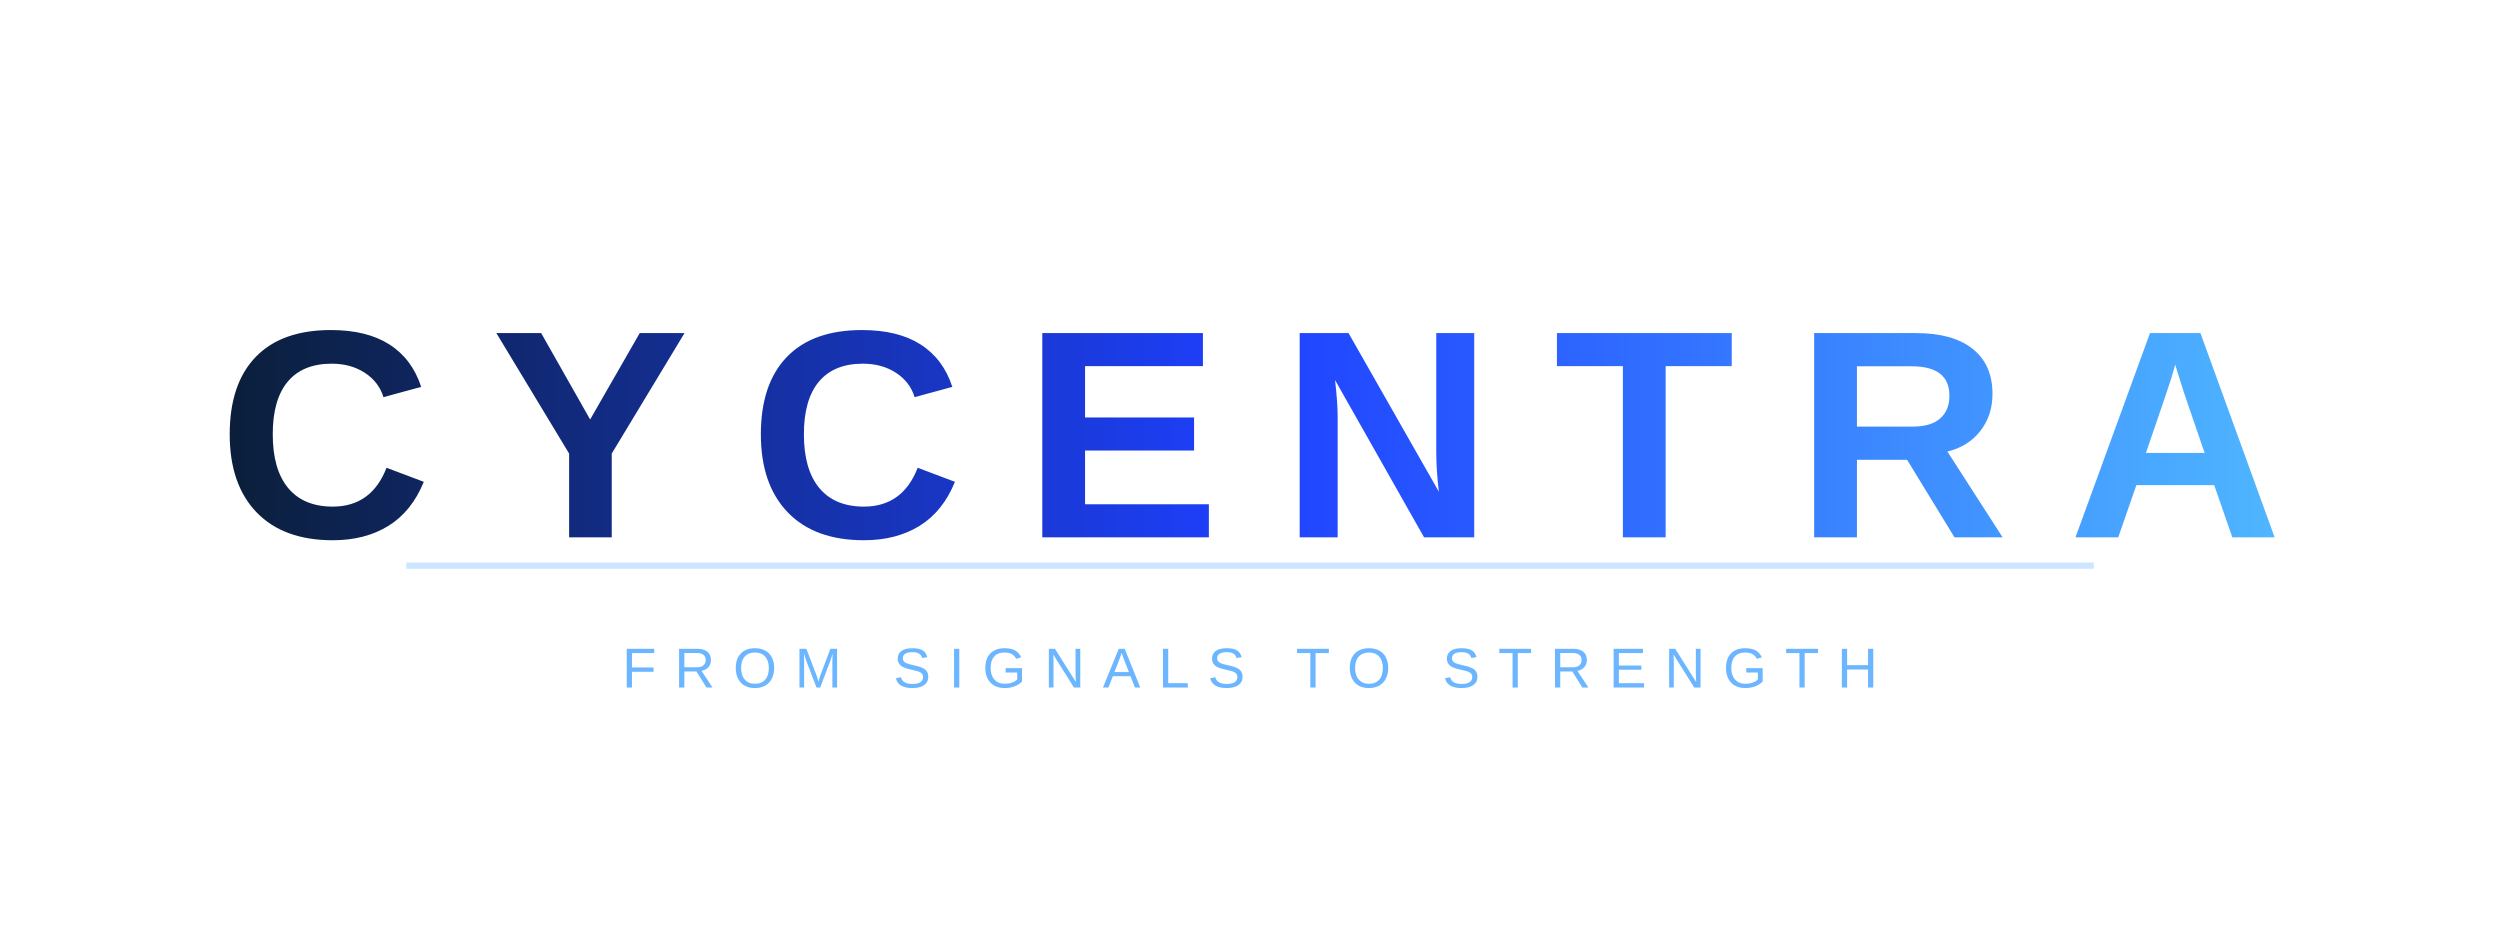
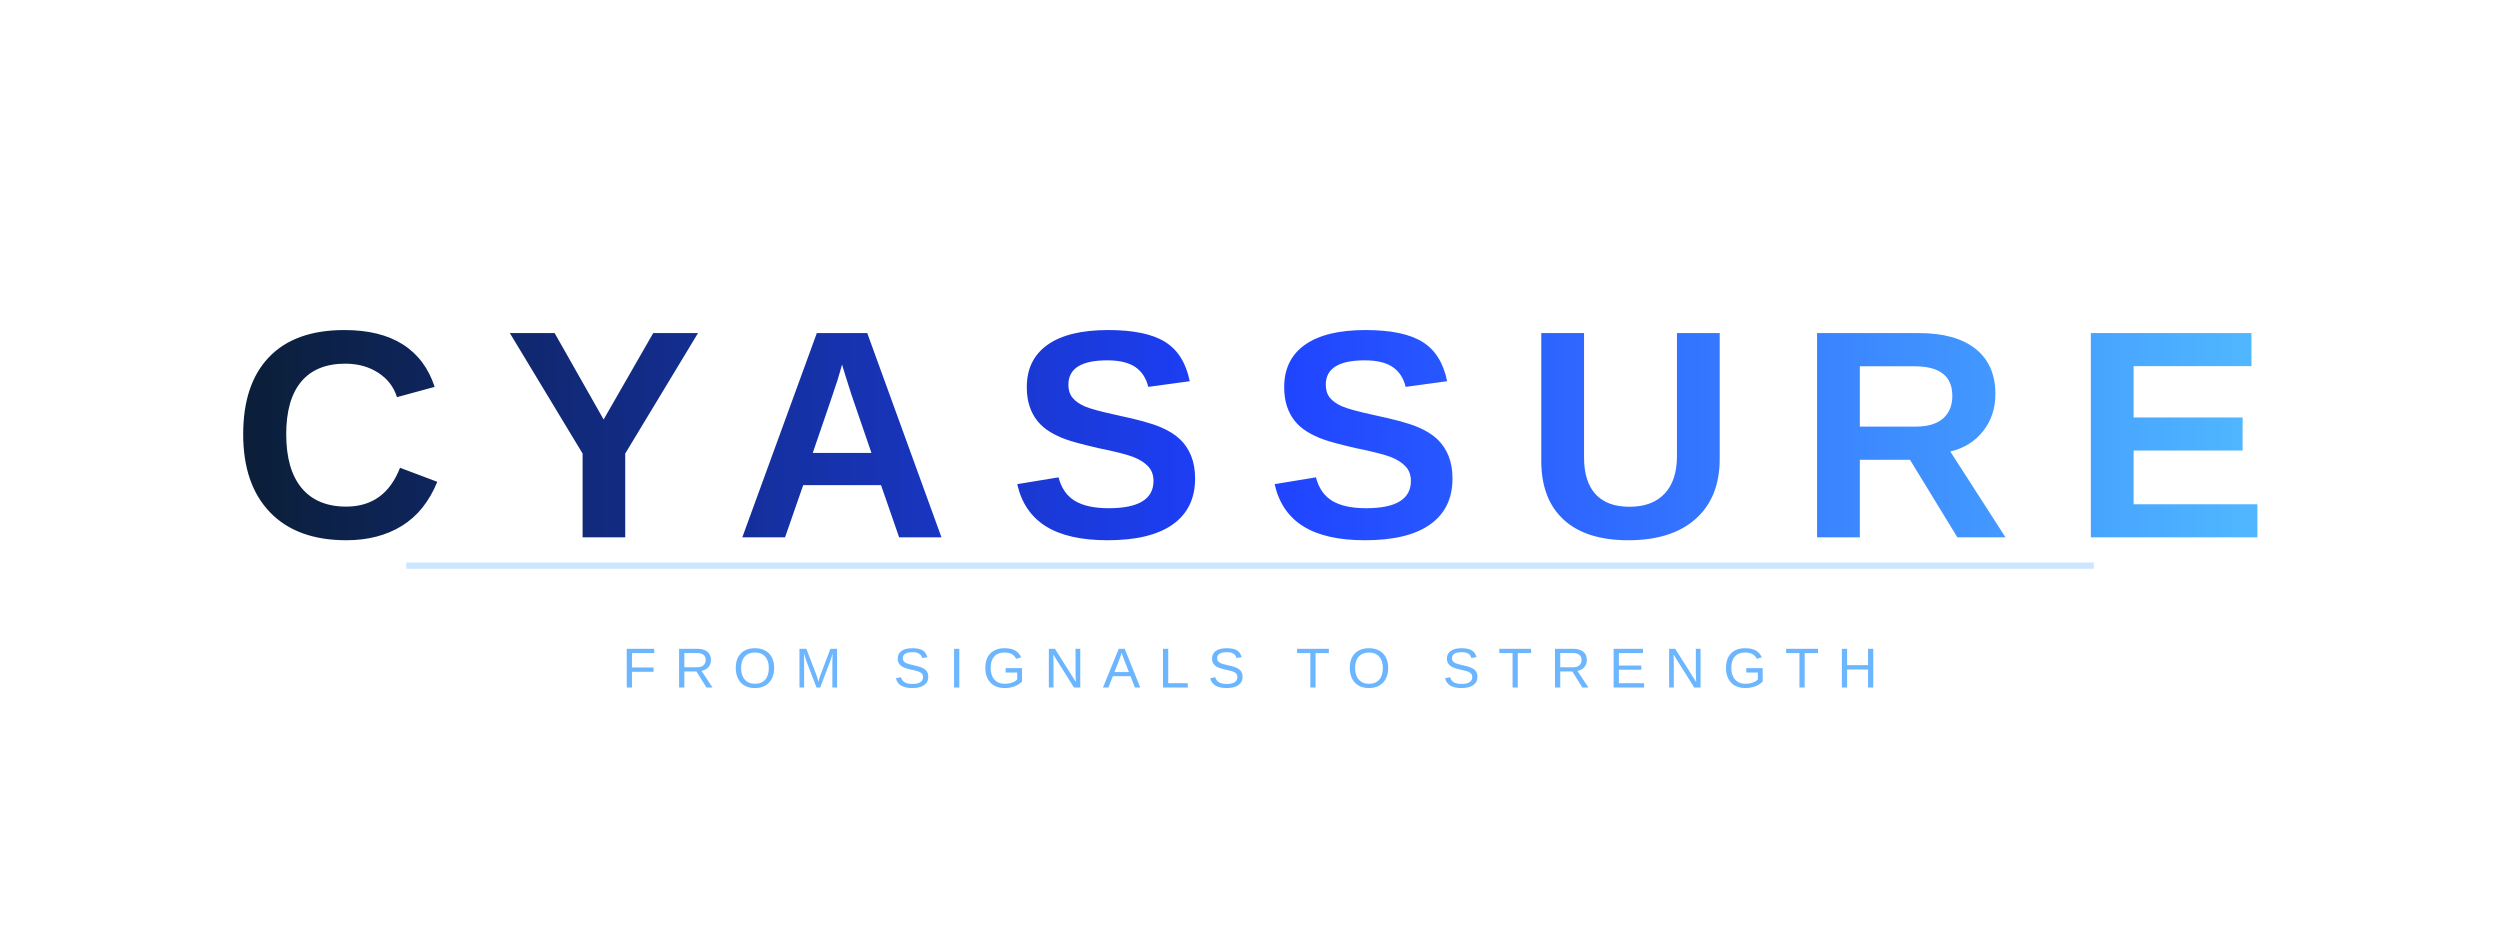
<svg xmlns="http://www.w3.org/2000/svg" width="100%" height="100%" viewBox="0 0 1600 600" preserveAspectRatio="xMidYMid meet">
  <defs>
    <linearGradient id="robotBlue" x1="0%" y1="0%" x2="100%" y2="0%">
      <stop offset="0%" stop-color="#0B1F3A" />
      <stop offset="50%" stop-color="#1E40FF" />
      <stop offset="100%" stop-color="#4FB6FF" />
    </linearGradient>
  </defs>
  <style>
    .brand {
      font-family: "Orbitron", "Eurostile", "Bank Gothic", Arial, sans-serif;
      font-weight: 800;
      letter-spacing: 0.20em; /* reduced for CY clarity */
      fill: url(#robotBlue);
    }
    .tagline {
      font-family: "Orbitron", Arial, sans-serif;
      font-weight: 400;
      letter-spacing: 0.32em;
      fill: #6CB6FF;
    }
  </style>
  <text x="800" y="290" text-anchor="middle" dominant-baseline="middle" class="brand" font-size="190">
-     CYCENTRA
+     CYASSURE
  </text>
  <rect x="260" y="360" width="1080" height="4" fill="#6CB6FF" opacity="0.35" />
  <text x="800" y="440" text-anchor="middle" class="tagline" font-size="36">
    FROM SIGNALS TO STRENGTH
  </text>
</svg>
